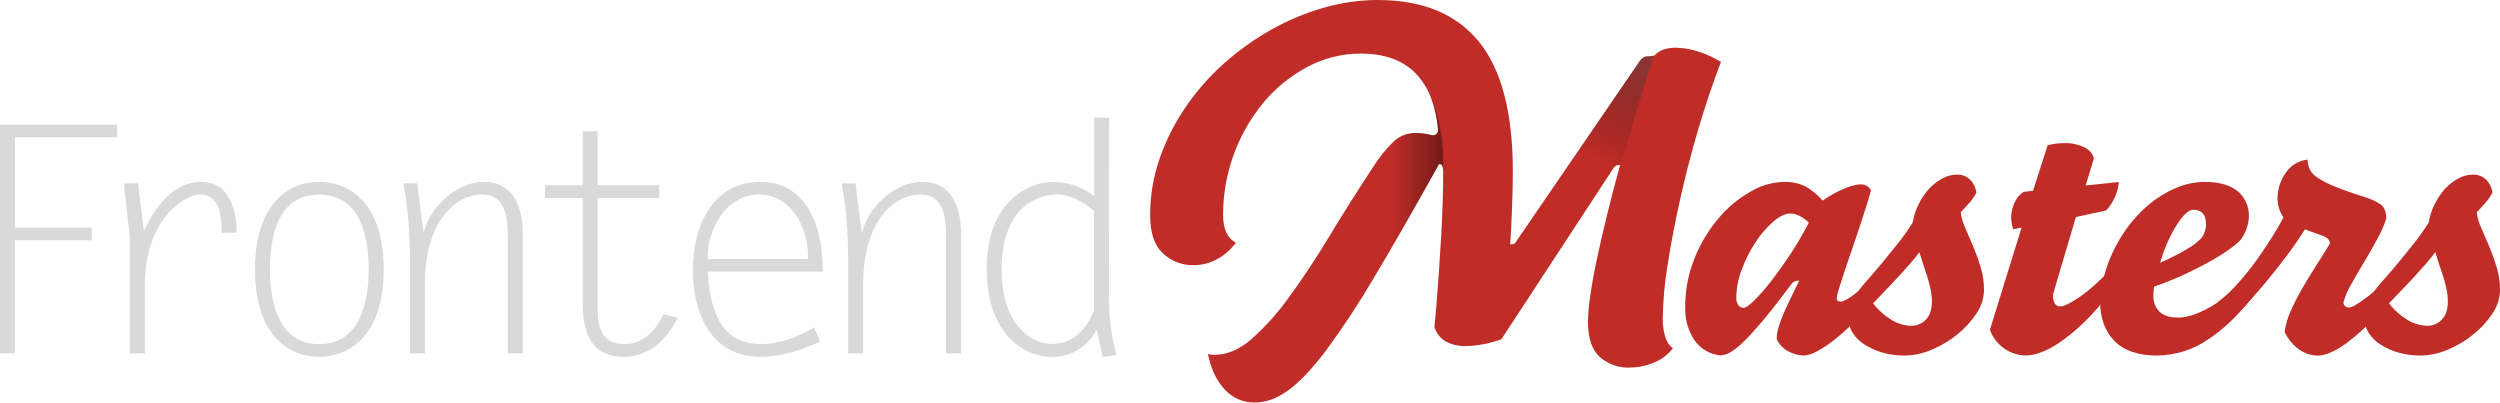
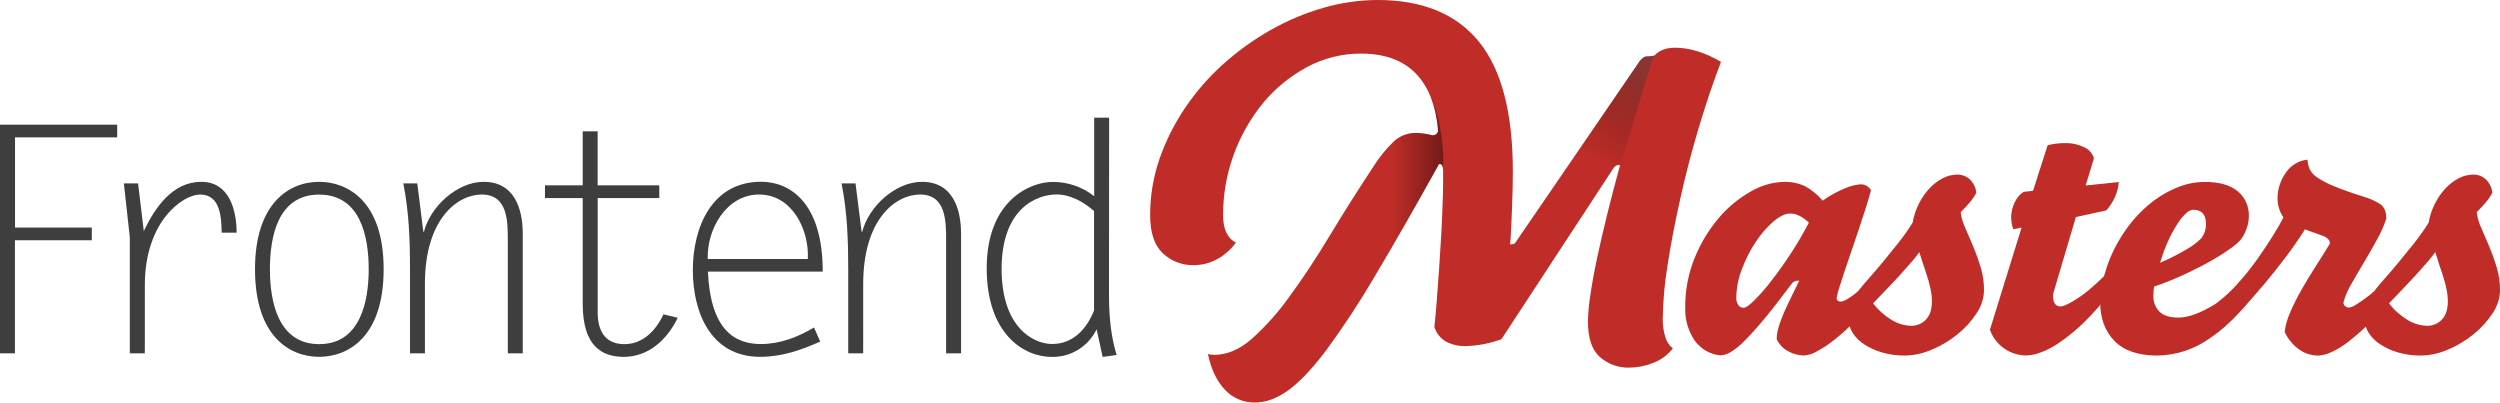
<svg xmlns="http://www.w3.org/2000/svg" viewBox="0 0 905.26 145.75">
  <linearGradient id="a" gradientUnits="userSpaceOnUse" x1="466.12" x2="522.58" y1="81.31" y2="81.31">
    <stop offset=".67" stop-opacity="0" />
    <stop offset="1" />
  </linearGradient>
  <linearGradient id="b" gradientUnits="userSpaceOnUse" x1="565.9" x2="595.86" y1="78.92" y2="27.03">
    <stop offset=".4" stop-opacity="0" />
    <stop offset="1" stop-color="#3d3d3d" />
  </linearGradient>
-   <g fill="#d9d9d9">
+   <g fill="#3e3e3e">
    <path d="m42.44 49.74h-37v32.66h27.8v4.6h-27.83v40.94h-5.41v-82.8h42.44z" />
    <path d="m52.44 127.94h-5.44v-42.09l-2.15-19.43h5.15l2.07 17.25c4-8.4 10.35-17.83 20.82-17.83 10.11 0 12.79 10.16 12.79 18.4h-5.41c-.11-5.63-.46-13.8-7.82-13.8-6.21 0-20 9.66-20 32.78z" />
    <path d="m92.34 97.47c0-23.69 12.19-31.63 23.23-31.63 10.12 0 23.35 6.79 23.35 31.63s-13.11 31.74-23.35 31.74-23.23-6.9-23.23-31.74zm41.17 0c0-11.85-3-27-17.94-27s-17.83 15.18-17.83 27 3 27.14 17.83 27.14 17.94-15.3 17.94-27.14z" />
    <path d="m153.87 127.94h-5.41v-30.47c0-10.35-.34-20.7-2.42-31.05h5.06l2.19 17.48h.23c2.3-9.09 12-18.06 21.62-18.06 11 0 14.15 9.54 14.15 18.75v43.36h-5.41v-40.83c0-7 0-16.68-9.43-16.68-8.74 0-20.59 8.74-20.59 32.43z" />
    <path d="m238.74 71.71h-22.31v41.52c0 5.87 2.19 11.39 9.66 11.39 6.79 0 11.5-5.06 14.15-10.81l5.17 1.26c-3.79 7.82-10.47 14.15-19.55 14.15-7.86-.01-14.86-3.81-14.86-19.22v-38.29h-13.66v-4.6h13.66v-19.55h5.41v19.55h22.31z" />
    <path d="m297 123.69c-7 3.1-13.92 5.52-21.74 5.52-17.83 0-24.38-16-24.38-31.4s6.79-32 24.73-32c10.24 0 22.31 7.36 22.31 32.55h-41.59c1 21.39 9.89 26.22 19.21 26.22 6.9 0 13.46-2.53 19.21-6zm-4.49-29.9c.58-10.47-5.63-23.35-17.6-23.35s-19 12.65-18.63 23.35z" />
    <path d="m312.56 127.94h-5.41v-30.47c0-10.35-.35-20.7-2.42-31.05h5.06l2.21 17.48h.23c2.3-9.09 12-18.06 21.62-18.06 11 0 14.15 9.54 14.15 18.75v43.36h-5.41v-40.83c0-7 0-16.68-9.43-16.68-8.74 0-20.59 8.74-20.59 32.43z" />
    <path d="m401.57 106.55c0 7.47.58 14.83 2.76 22l-5.06.69-2.18-10a17.67 17.67 0 0 1 -16.22 10c-10.24 0-23.58-8.39-23.58-32.09 0-24.38 15.53-31.28 23.92-31.28a24.07 24.07 0 0 1 15 5.17v-28.43h5.41zm-5.41-30.13c-3.79-3.33-8.51-6-13.57-6-6.9 0-19.9 4.72-19.9 27 0 21 11.38 27.14 18.29 27.14 7.71 0 12.65-5.64 15.18-12.19z" />
  </g>
  <g fill="#c02d28">
    <path d="m684.14 94.33q.12.63.19 1.26t.06 1.26a12.84 12.84 0 0 1 -3 8.19 111.18 111.18 0 0 1 -9.2 10.77 83.58 83.58 0 0 1 -8.06 7.31 40.42 40.42 0 0 1 -6.43 4.22 10.74 10.74 0 0 1 -4.41 1.39 12.06 12.06 0 0 1 -5.73-1.51 9.53 9.53 0 0 1 -4.22-4.41 14 14 0 0 1 .38-3.15 31.75 31.75 0 0 1 1.26-4q.88-2.33 2.46-5.67t4.09-8.38q-2 0-2.65 1-5.92 7.94-10.14 13t-7.25 8a24.12 24.12 0 0 1 -5 4 7.77 7.77 0 0 1 -3.53 1.07 12.92 12.92 0 0 1 -9.39-5.48 20.13 20.13 0 0 1 -3.34-11.91 46.35 46.35 0 0 1 3.46-18 53 53 0 0 1 8.71-14.39 42.46 42.46 0 0 1 11.6-9.58 24.93 24.93 0 0 1 12-3.46 16.93 16.93 0 0 1 7.5 1.51 22.47 22.47 0 0 1 6.49 5.29 40 40 0 0 1 8.38-4.6 17.43 17.43 0 0 1 5.35-1.32 4.3 4.3 0 0 1 3.78 2.14q-.63 2.4-1.76 6t-2.46 7.56q-1.32 4-2.71 8t-2.57 7.56q-1.13 3.53-2 6.17a23.58 23.58 0 0 0 -.95 3.78q0 1.26 1.64 1.26a4.9 4.9 0 0 0 1.76-.63 21.67 21.67 0 0 0 3.4-2.33q2.14-1.7 5.17-4.6t7.12-7.32zm-29.14-13.73q-3.53-3.27-6.68-3.28-2.77 0-6.17 2.9a35.69 35.69 0 0 0 -6.43 7.43 48.59 48.59 0 0 0 -5 9.89 29.1 29.1 0 0 0 -2 10.27 4.25 4.25 0 0 0 .76 2.71 2.33 2.33 0 0 0 1.89.94q1.13 0 3.84-2.65a71.77 71.77 0 0 0 6.11-7q3.4-4.35 7.06-9.89a129 129 0 0 0 6.62-11.32z" />
    <path d="m692.58 80.6a24 24 0 0 1 2.27-6.87 23.58 23.58 0 0 1 3.84-5.54 17.68 17.68 0 0 1 4.79-3.65 11.36 11.36 0 0 1 5.23-1.32 6.55 6.55 0 0 1 4.54 1.7 8 8 0 0 1 2.39 4.85 17.46 17.46 0 0 1 -2.39 3.53q-1.51 1.77-3.28 3.53a19 19 0 0 0 1.64 5.67q1.38 3.15 2.9 6.74a76.34 76.34 0 0 1 2.71 7.56 28.44 28.44 0 0 1 1.2 8.25 15.38 15.38 0 0 1 -2.77 8.51 33.2 33.2 0 0 1 -7 7.62 37.47 37.47 0 0 1 -9.26 5.48 25.13 25.13 0 0 1 -9.58 2.08 28.68 28.68 0 0 1 -8.38-1.13 24 24 0 0 1 -6.36-2.9 13.89 13.89 0 0 1 -4.1-4 8.38 8.38 0 0 1 -1.45-4.54 18.64 18.64 0 0 1 .95-6 21.28 21.28 0 0 1 3.21-5.8q1-1.26 3.28-3.84t5-5.86q2.71-3.27 5.61-6.93a80.51 80.51 0 0 0 5.01-7.14zm2.42 10.71q-1.26 1.77-3.21 4t-4.22 4.73q-2.27 2.46-4.72 5t-4.6 4.79a23.62 23.62 0 0 0 6.68 6 14.13 14.13 0 0 0 7.18 2.14 7.14 7.14 0 0 0 5.23-2.2q2.2-2.2 2.21-6.62a22.13 22.13 0 0 0 -.5-4.54 46.49 46.49 0 0 0 -1.26-4.72q-.76-2.33-1.51-4.54t-1.28-4.04z" />
    <path d="m767.29 94.59q.12.63.19 1.26c0 .42.06.84.06 1.26a12.2 12.2 0 0 1 -3 8.19 92.33 92.33 0 0 1 -10.08 11.59 67.9 67.9 0 0 1 -8.76 7.18 30.49 30.49 0 0 1 -7 3.65 16.4 16.4 0 0 1 -4.91 1 14 14 0 0 1 -13.23-9.32l11.47-37-3.03.6a14.73 14.73 0 0 1 -.76-4.41 12.92 12.92 0 0 1 1.44-5.59 8.38 8.38 0 0 1 3.09-3.53l3.4-.38 5.29-16.51a25.36 25.36 0 0 1 6.17-.76 15.1 15.1 0 0 1 7.06 1.51 6.33 6.33 0 0 1 3.53 4l-3 9.83 12-1.26a15.34 15.34 0 0 1 -1.32 5.29 18.76 18.76 0 0 1 -3.21 5l-11 2.39-8.32 28.1q0 4.29 2.65 4.28 2 0 7.18-3.53t14.09-12.84z" />
    <path d="m820.84 92.95a14.17 14.17 0 0 1 .25 2.77 16.78 16.78 0 0 1 -1.07 4.73 18 18 0 0 1 -2.33 4.47q-8.82 11.85-17.89 17.83a33.46 33.46 0 0 1 -18.65 6q-10.33 0-15.5-5.29t-5.17-14.11a31.07 31.07 0 0 1 .76-6.61 55.19 55.19 0 0 1 1.76-6.39 52.6 52.6 0 0 1 6.3-12.47 48.1 48.1 0 0 1 8.63-9.64 39.07 39.07 0 0 1 10-6.17 26.6 26.6 0 0 1 10.39-2.2q7.81 0 11.91 3.34a11.3 11.3 0 0 1 4.09 9.26 12.68 12.68 0 0 1 -.76 4.1 15.35 15.35 0 0 1 -2 4 18.78 18.78 0 0 1 -3.34 3 69 69 0 0 1 -6.68 4.35q-4.1 2.4-9.58 5a116.77 116.77 0 0 1 -11.96 4.86 12 12 0 0 0 -.19 1.51c0 .59-.06 1.22-.06 1.89a7.71 7.71 0 0 0 2.14 5.61q2.14 2.21 6.93 2.21 5.42 0 13.48-5t18.54-17.05zm-26.84-17.01a4.14 4.14 0 0 0 -2.14 1.06 15.35 15.35 0 0 0 -3 3.46 47 47 0 0 0 -3.4 6 59.31 59.31 0 0 0 -3.28 8.69 86 86 0 0 0 9.83-5 25.57 25.57 0 0 0 5-3.78 8.24 8.24 0 0 0 1.78-5.37q0-5.06-4.79-5.06z" />
    <path d="m871 94.33a2.82 2.82 0 0 1 .25 1.26v1.26a11.91 11.91 0 0 1 -.82 4.28 14.88 14.88 0 0 1 -2.21 3.91 113.09 113.09 0 0 1 -9.51 11.21 77.75 77.75 0 0 1 -8.13 7.31 31.34 31.34 0 0 1 -6.49 4 12.58 12.58 0 0 1 -4.6 1.2 12.11 12.11 0 0 1 -6.8-2.08 16.63 16.63 0 0 1 -5.42-6.49 26.28 26.28 0 0 1 2.08-7.25 80.13 80.13 0 0 1 4.16-8.25q2.46-4.28 5.17-8.5t5-8a2.44 2.44 0 0 0 -.5-1.45 4.78 4.78 0 0 0 -2-1.32q-1.64-.63-3.53-1.26t-3-1.13q-3 4.79-6.93 10t-8.13 10.21q-4.22 5-8.5 9.45a99.26 99.26 0 0 1 -8.06 7.62 5 5 0 0 1 -1.45-2.14 8.36 8.36 0 0 1 -.44-2.77 10.53 10.53 0 0 1 .5-3.21 8.83 8.83 0 0 1 1.51-2.83 51.35 51.35 0 0 0 7.31-6.87 98 98 0 0 0 7-8.76q3.21-4.54 5.73-8.63t3.65-6.36a12.25 12.25 0 0 1 -2.14-7.06 16.11 16.11 0 0 1 3.09-9.26 10.6 10.6 0 0 1 7.75-4.6 11 11 0 0 0 .76 3.34 7.41 7.41 0 0 0 2.7 3.06 33.84 33.84 0 0 0 6.17 3.21q4 1.7 10.84 3.84a21.68 21.68 0 0 1 5.99 2.73q2.08 1.51 2.08 5.17a41.33 41.33 0 0 1 -3.28 7.43q-2.28 4.21-4.8 8.4t-4.66 8a26.72 26.72 0 0 0 -2.77 6.49 1.67 1.67 0 0 0 .63 1.39 2.16 2.16 0 0 0 1.39.5 6.58 6.58 0 0 0 2.65-1.13 50.46 50.46 0 0 0 4.66-3.28 76.29 76.29 0 0 0 6.11-5.35q3.32-3.25 6.99-7.29z" />
    <path d="m879.43 80.6a24 24 0 0 1 2.27-6.87 23.58 23.58 0 0 1 3.84-5.54 17.68 17.68 0 0 1 4.79-3.65 11.36 11.36 0 0 1 5.23-1.32 6.55 6.55 0 0 1 4.54 1.7 8 8 0 0 1 2.39 4.85 17.46 17.46 0 0 1 -2.39 3.53q-1.51 1.77-3.28 3.53a19 19 0 0 0 1.64 5.67q1.38 3.15 2.9 6.74a76.34 76.34 0 0 1 2.71 7.56 28.44 28.44 0 0 1 1.2 8.25 15.38 15.38 0 0 1 -2.77 8.51 33.2 33.2 0 0 1 -7 7.62 37.47 37.47 0 0 1 -9.26 5.48 25.13 25.13 0 0 1 -9.58 2.08 28.68 28.68 0 0 1 -8.38-1.13 24 24 0 0 1 -6.36-2.9 13.89 13.89 0 0 1 -4.1-4 8.38 8.38 0 0 1 -1.45-4.54 18.64 18.64 0 0 1 .95-6 21.28 21.28 0 0 1 3.21-5.8q1-1.26 3.28-3.84t5-5.86q2.71-3.27 5.61-6.93a80.51 80.51 0 0 0 5.01-7.14zm2.39 10.71q-1.26 1.77-3.21 4t-4.22 4.73q-2.27 2.46-4.72 5t-4.6 4.79a23.62 23.62 0 0 0 6.68 6 14.13 14.13 0 0 0 7.18 2.14 7.14 7.14 0 0 0 5.23-2.2q2.2-2.2 2.21-6.62a22.13 22.13 0 0 0 -.5-4.54 46.49 46.49 0 0 0 -1.26-4.72q-.76-2.33-1.51-4.54t-1.27-4.04z" />
    <path d="m623.17 22.41q-4.32 11.29-8.17 24.24t-6.6 25.48q-2.82 12.54-4.57 23.9a130.91 130.91 0 0 0 -1.74 19.34 21.59 21.59 0 0 0 .91 6.63 7.92 7.92 0 0 0 2.74 4.15 16.13 16.13 0 0 1 -7.06 5.23 23.53 23.53 0 0 1 -8.71 1.74 15.46 15.46 0 0 1 -10.62-3.82q-4.35-3.8-4.35-12.93a70.2 70.2 0 0 1 .83-9.21q.83-5.89 2.41-13.36t3.76-16.28q2.16-8.8 4.65-17.76a4.24 4.24 0 0 0 -1.41.17 2.43 2.43 0 0 0 -.91.83l-40.67 62.08a40.8 40.8 0 0 1 -12.95 2.49 14.7 14.7 0 0 1 -7-1.58 9.15 9.15 0 0 1 -4.32-5.39q.5-4.48.91-10t.83-11.45q.41-5.89.75-11.87t.5-11.62q.16-3.32.17-6.14v-5.86a4.28 4.28 0 0 0 -.41-1.66 1.32 1.32 0 0 0 -1.08-.33q-13.45 24.24-23.32 40.75a307.26 307.26 0 0 1 -17.51 26.64q-7.64 10.12-13.78 14.53t-12 4.4a14.44 14.44 0 0 1 -11-4.73q-4.4-4.73-6.06-12.87a6.42 6.42 0 0 0 2.32.33q7 0 13.7-5.89a94.86 94.86 0 0 0 13.69-15.44q7-9.54 14.36-21.75t15.69-24.82a49.46 49.46 0 0 1 7.55-9.38 11.62 11.62 0 0 1 8.05-3.07 24.44 24.44 0 0 1 5.81.83 1.87 1.87 0 0 0 2.16-1.83q-1.16-13.45-8.13-20.58t-19.75-7.14a40.83 40.83 0 0 0 -19.59 4.9 53.34 53.34 0 0 0 -15.85 12.95 64 64 0 0 0 -14.52 40.59q0 7.64 4.65 10a20.59 20.59 0 0 1 -6.81 6 17.5 17.5 0 0 1 -8.47 2.16 15.69 15.69 0 0 1 -11.21-4.32q-4.57-4.31-4.56-13.78a61.76 61.76 0 0 1 3.4-20.42 79.43 79.43 0 0 1 9.3-18.51 85.56 85.56 0 0 1 13.86-15.85 96.91 96.91 0 0 1 17.1-12.28 87.75 87.75 0 0 1 19-8 71.34 71.34 0 0 1 19.7-2.85q24.4 0 36.69 15.11t12.28 47.14q0 2.33-.08 6.14t-.25 7.8q-.17 4-.33 7.39t-.33 4.9a4.18 4.18 0 0 0 1.41-.17 1.6 1.6 0 0 0 .75-.83l43.66-63.74q2-3.32 3.65-3.32c.33 0 .8 0 1.41-.08a6.49 6.49 0 0 0 1.41-.25q2.49-2.82 7.64-2.82a28.08 28.08 0 0 1 7.47 1.16 38.71 38.71 0 0 1 8.95 3.98z" />
  </g>
  <path d="m522.57 61.42a4.28 4.28 0 0 0 -.41-1.66 1.32 1.32 0 0 0 -1.08-.33q-13.45 24.24-23.32 40.75a307.26 307.26 0 0 1 -17.51 26.64c-5.09 6.75-17.76-13.31-13.11-19.67s9.43-13.61 14.36-21.75 10.14-16.4 15.68-24.81a49.46 49.46 0 0 1 7.55-9.38 11.62 11.62 0 0 1 8.05-3.07 24.44 24.44 0 0 1 5.81.83 1.87 1.87 0 0 0 2.16-1.83 43.94 43.94 0 0 0 -1.94-10c-.47-1.44-.86-2.31-1-2.72 3.25 6.62 4.5 15.63 4.76 21.58.04 1.57 0 5.42 0 5.42z" fill="url(#a)" opacity=".4" />
  <path d="m599.1 20.09c-1.54 2.7-9.15 29.8-12.45 39.67a3.31 3.31 0 0 0 -1.65.24c-5 3.5-18.94 6.43-21.14 5.62 5.14-7.27 23.76-34.62 28.77-41.88.32-.52 1.83-3.29 3.65-3.32.12 0 .43 0 1.19-.06a7.49 7.49 0 0 0 1.63-.27z" fill="url(#b)" opacity=".41" />
</svg>
